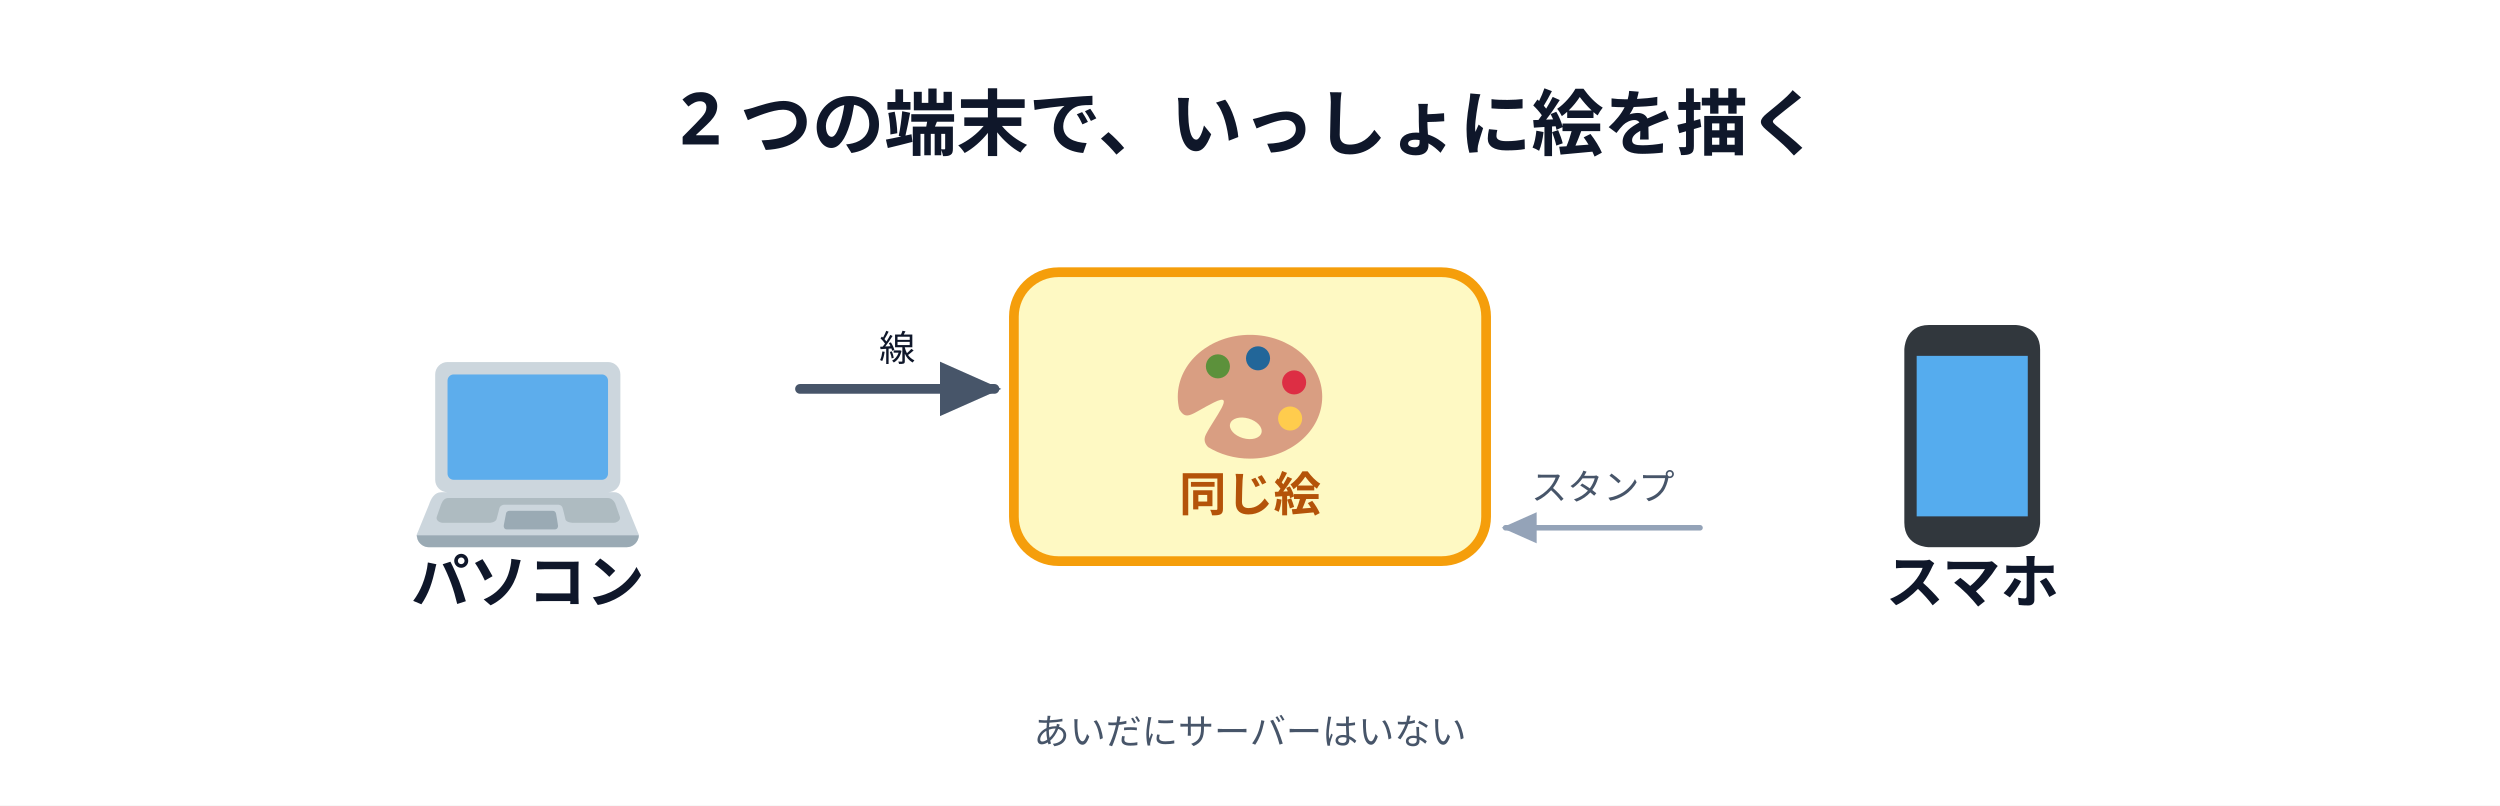
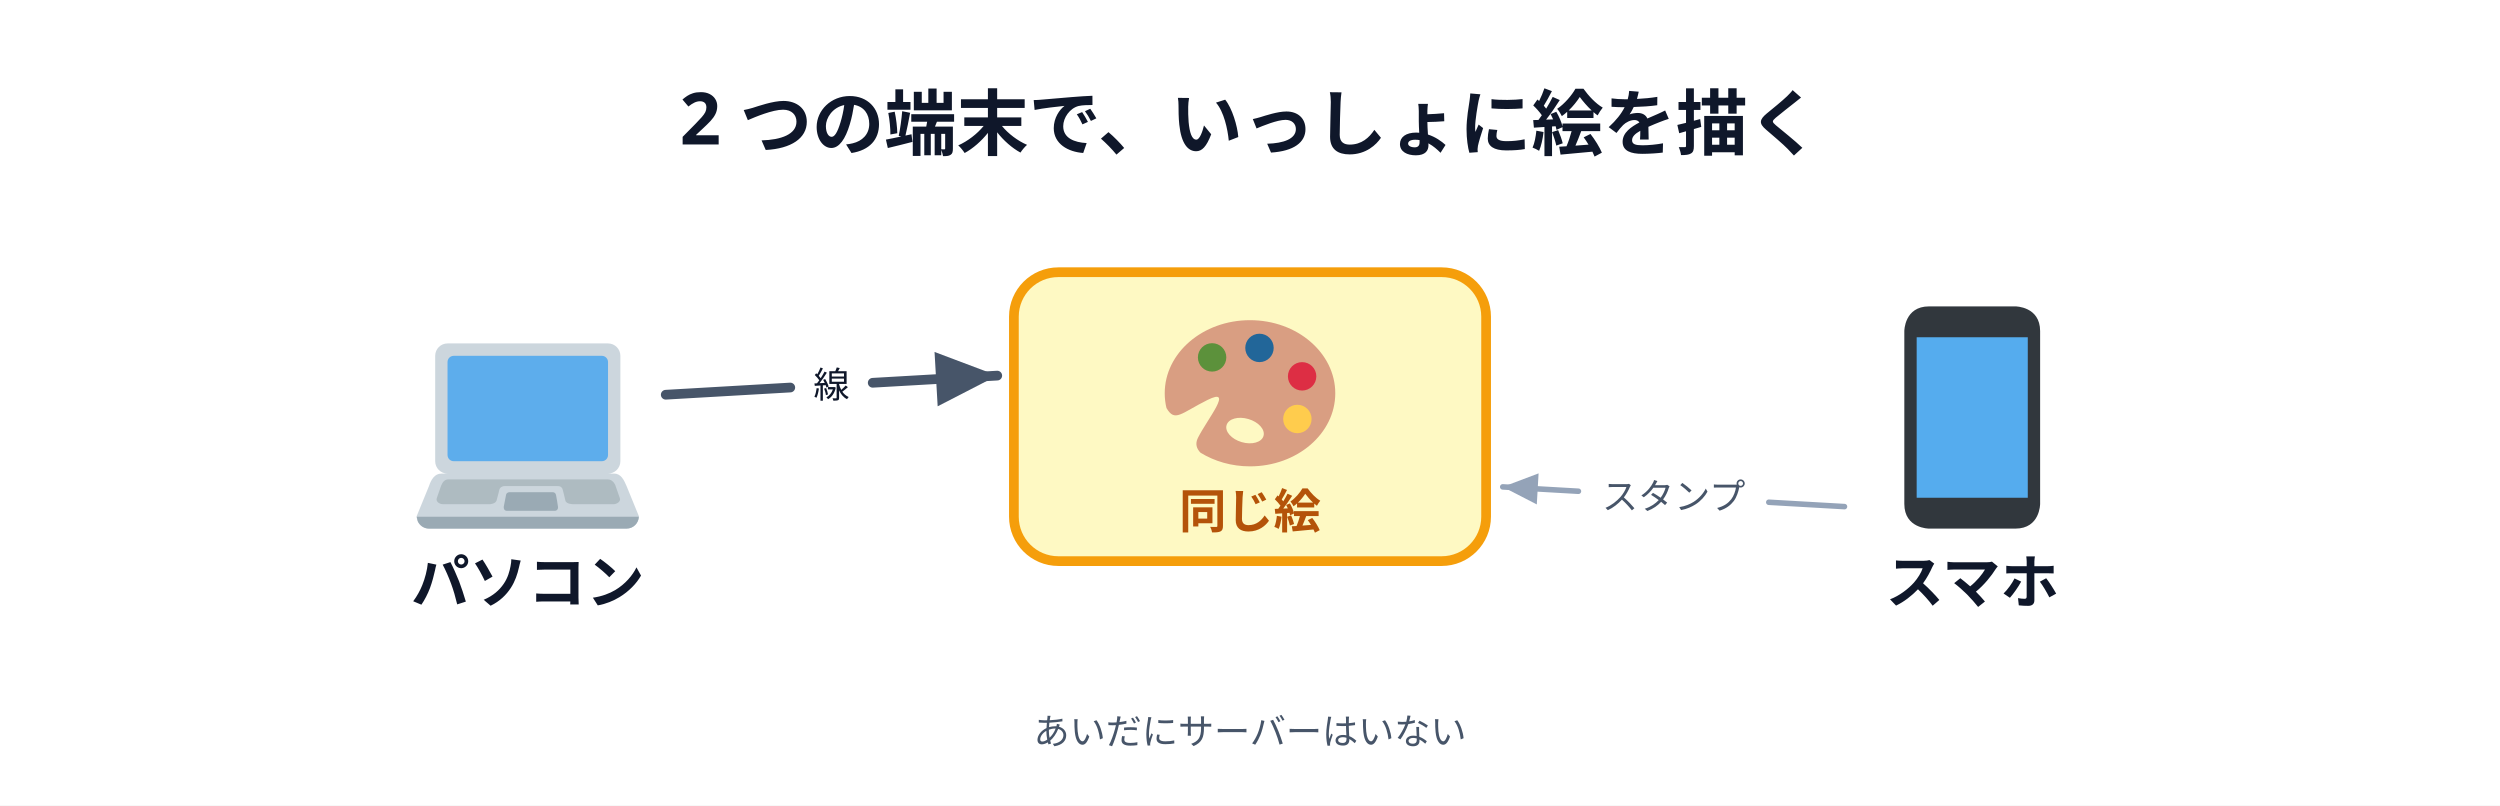
<svg xmlns="http://www.w3.org/2000/svg" width="900" height="290" viewBox="0 0 900 290" font-family="'Hiragino Sans','Noto Sans JP','Yu Gothic','Segoe UI',sans-serif">
  <defs>
-     <marker id="aR" viewBox="0 0 10 10" refX="8" refY="5" markerWidth="7" markerHeight="7" orient="auto-start-reverse">
+     <marker id="aR" viewBox="0 0 10 10" refX="9" refY="5" markerWidth="7" markerHeight="7" orient="auto-start-reverse">
      <path d="M0 1 L9 5 L0 9 z" fill="#475569" />
    </marker>
-     <marker id="aRsub" viewBox="0 0 10 10" refX="8" refY="5" markerWidth="7" markerHeight="7" orient="auto-start-reverse">
+     <marker id="aRsub" viewBox="0 0 10 10" refX="9" refY="5" markerWidth="7" markerHeight="7" orient="auto-start-reverse">
      <path d="M0 1 L9 5 L0 9 z" fill="#94a3b8" />
    </marker>
  </defs>
  <rect x="0" y="0" width="900" height="290" fill="#ffffff" />
  <text x="450" y="52" text-anchor="middle" font-size="26" fill="#0f172a" font-weight="700">2 つの端末で、いっしょに絵を描く</text>
-   <svg x="150" y="117" width="80" height="80" viewBox="0 0 36 36">
+   <svg x="150.0" y="110.3" width="80.0" height="80.0" viewBox="0 0 36 36">
    <path fill="#CCD6DD" d="M34 29.096c-.417-.963-.896-2.008-2-2.008h-1c1.104 0 2-.899 2-2.008V8.008C33 6.899 32.104 6 31 6H5c-1.104 0-2 .899-2 2.008V25.08c0 1.109.896 2.008 2 2.008H4c-1.104 0-1.667 1.004-2 2.008l-2 4.895C0 35.101.896 36 2 36h32c1.104 0 2-.899 2-2.008l-2-4.896z" />
    <path fill="#9AAAB4" d="M.008 34.075l.006.057.17.692C.5 35.516 1.192 36 2 36h32c1.076 0 1.947-.855 1.992-1.925H.008z" />
    <path fill="#5DADEC" d="M31 24.075c0 .555-.447 1.004-1 1.004H6c-.552 0-1-.449-1-1.004V9.013c0-.555.448-1.004 1-1.004h24c.553 0 1 .45 1 1.004v15.062z" />
    <path fill="#AEBBC1" d="M32.906 31.042l-.76-2.175c-.239-.46-.635-.837-1.188-.837H5.11c-.552 0-.906.408-1.156 1.036l-.688 1.977c-.219.596.448 1.004 1 1.004h7.578s.937-.047 1.103-.608c.192-.648.415-1.624.463-1.796.074-.264.388-.531.856-.531h8.578c.5 0 .746.253.811.566.042.204.312 1.141.438 1.782.111.571 1.221.586 1.221.586h6.594c.551 0 1.217-.471.998-1.004z" />
    <path fill="#9AAAB4" d="M22.375 33.113h-7.781c-.375 0-.538-.343-.484-.675.054-.331.359-1.793.383-1.963.023-.171.274-.375.524-.375h7.015c.297 0 .49.163.55.489.059.327.302 1.641.321 1.941.019.301-.169.583-.528.583z" />
  </svg>
-   <text x="190" y="217" text-anchor="middle" font-size="21" fill="#0f172a" font-weight="700">パソコン</text>
-   <svg x="670" y="117" width="80" height="80" viewBox="0 0 36 36">
+   <text x="190" y="217.14" text-anchor="middle" font-size="21" fill="#0f172a" font-weight="700">パソコン</text>
+   <svg x="670.0" y="110.3" width="80.0" height="80.0" viewBox="0 0 36 36">
    <path fill="#31373D" d="M11 36s-4 0-4-4V4s0-4 4-4h14s4 0 4 4v28s0 4-4 4H11z" />
    <path fill="#55ACEE" d="M9 5h18v26H9z" />
  </svg>
-   <text x="710" y="217" text-anchor="middle" font-size="21" fill="#0f172a" font-weight="700">スマホ</text>
-   <rect x="365.0" y="98.0" width="170" height="104" rx="16" fill="#fef9c3" stroke="#f59e0b" stroke-width="3.5" />
-   <svg x="424" y="116" width="52" height="52" viewBox="0 0 36 36">
+   <text x="710" y="217.14" text-anchor="middle" font-size="21" fill="#0f172a" font-weight="700">スマホ</text>
+   <rect x="365" y="98" width="170" height="104" rx="16" fill="#fef9c3" stroke="#f59e0b" stroke-width="3.5" />
+   <svg x="419.3" y="109.9" width="61.4" height="61.4" viewBox="0 0 36 36">
    <path fill="#D99E82" d="M18 3.143c-9.941 0-18 6.908-18 15.428 0 1.066.126 2.107.367 3.112C2.146 24.744 3.377 22.812 9 20c5.727-2.864 0 4-2 8-.615 1.23-.282 2.271.56 3.124C10.506 32.928 14.104 34 18 34c9.941 0 18-6.907 18-15.429 0-8.52-8.059-15.428-18-15.428zm2.849 24.447c-.395 1.346-2.46 1.924-4.613 1.291-2.153-.632-3.578-2.234-3.183-3.581.395-1.346 2.46-1.924 4.613-1.29 2.153.631 3.578 2.233 3.183 3.58z" />
    <circle fill="#5C913B" cx="10" cy="11" r="3" />
    <circle fill="#269" cx="20" cy="9" r="3" />
    <circle fill="#DD2E44" cx="29" cy="15" r="3" />
    <circle fill="#FFCC4D" cx="28" cy="24" r="3" />
  </svg>
-   <text x="450" y="184" text-anchor="middle" font-size="17" fill="#b45309" font-weight="600">同じ絵</text>
-   <line x1="288" y1="140" x2="358" y2="140" stroke="#475569" stroke-width="3.5" stroke-linecap="round" stroke-linejoin="round" marker-end="url(#aR)" />
-   <text x="323.0" y="130.0" text-anchor="middle" font-size="13" fill="#0f172a" font-weight="400">線</text>
-   <line x1="612" y1="190" x2="542" y2="190" stroke="#94a3b8" stroke-width="2.0" stroke-linecap="round" stroke-linejoin="round" marker-end="url(#aRsub)" />
-   <text x="577.0" y="180.0" text-anchor="middle" font-size="13" fill="#475569" font-weight="400">スタンプ</text>
+   <text x="450" y="190.144" text-anchor="middle" font-size="17" fill="#b45309" font-weight="600">同じ絵</text>
+   <path d="M239.67 142.10 L284.50 139.51" fill="none" stroke="#475569" stroke-width="3.5" stroke-linecap="round" stroke-linejoin="round" />
+   <path d="M314.18 137.80 L359.01 135.22" fill="none" stroke="#475569" stroke-width="3.5" stroke-linecap="round" stroke-linejoin="round" marker-end="url(#aR)" />
+   <text x="299.34" y="143.209" text-anchor="middle" font-size="13" fill="#0f172a" font-weight="400">線</text>
+   <path d="M664.01 182.38 L636.77 180.81" fill="none" stroke="#94a3b8" stroke-width="2.0" stroke-linecap="round" stroke-linejoin="round" />
+   <path d="M568.23 176.85 L540.99 175.28" fill="none" stroke="#94a3b8" stroke-width="2.0" stroke-linecap="round" stroke-linejoin="round" marker-end="url(#aRsub)" />
+   <text x="602.5" y="183.381" text-anchor="middle" font-size="13" fill="#475569" font-weight="400">スタンプ</text>
  <text x="450" y="268" text-anchor="middle" font-size="13" fill="#475569" font-weight="400">あいだにサーバーはいない</text>
</svg>
